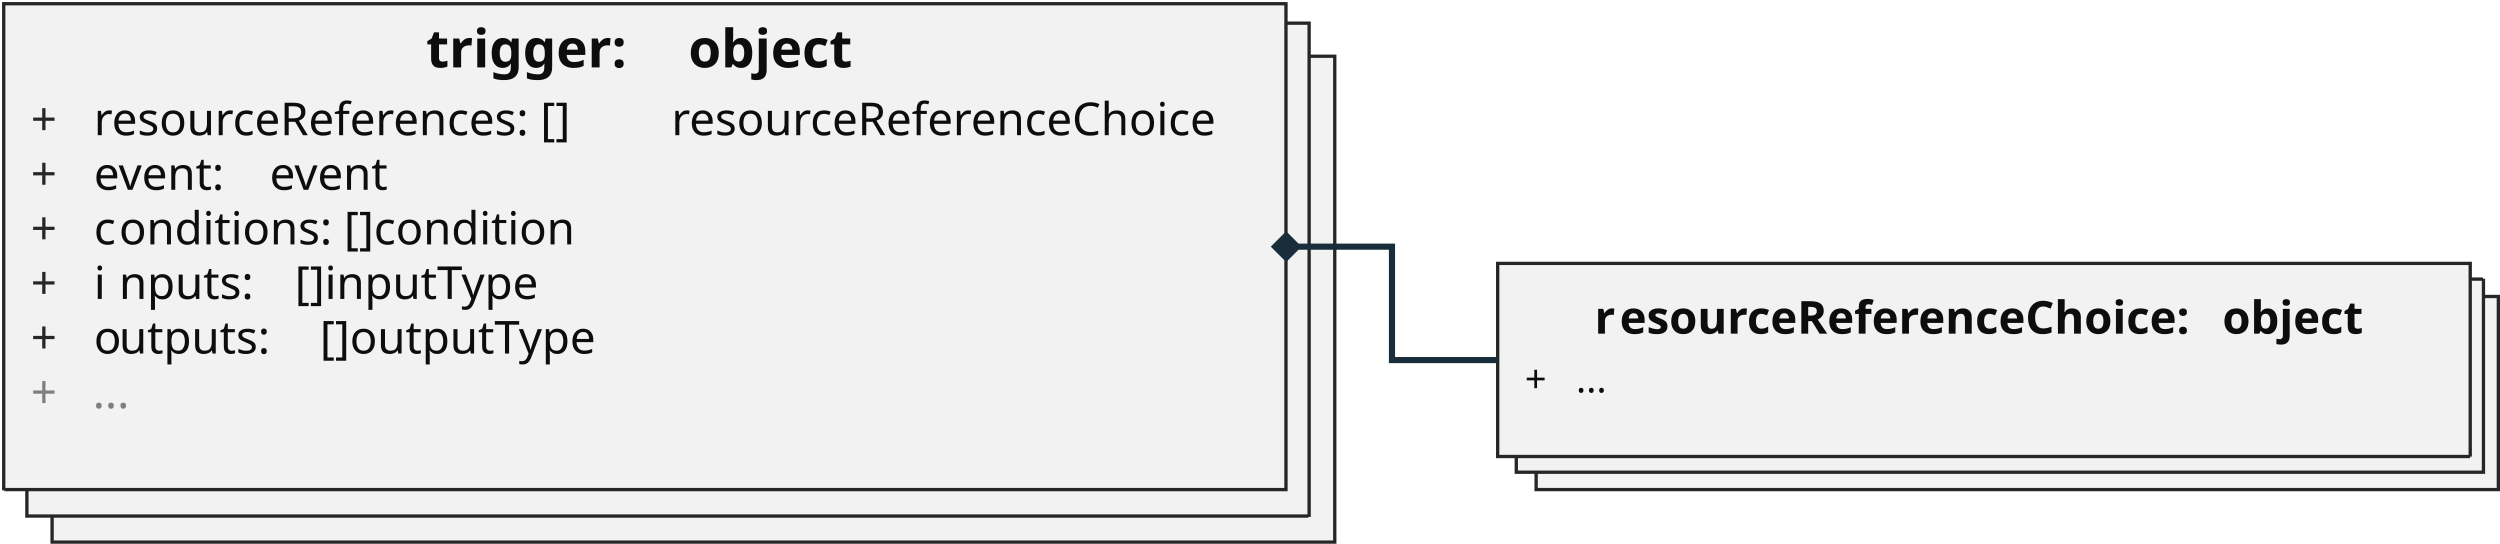
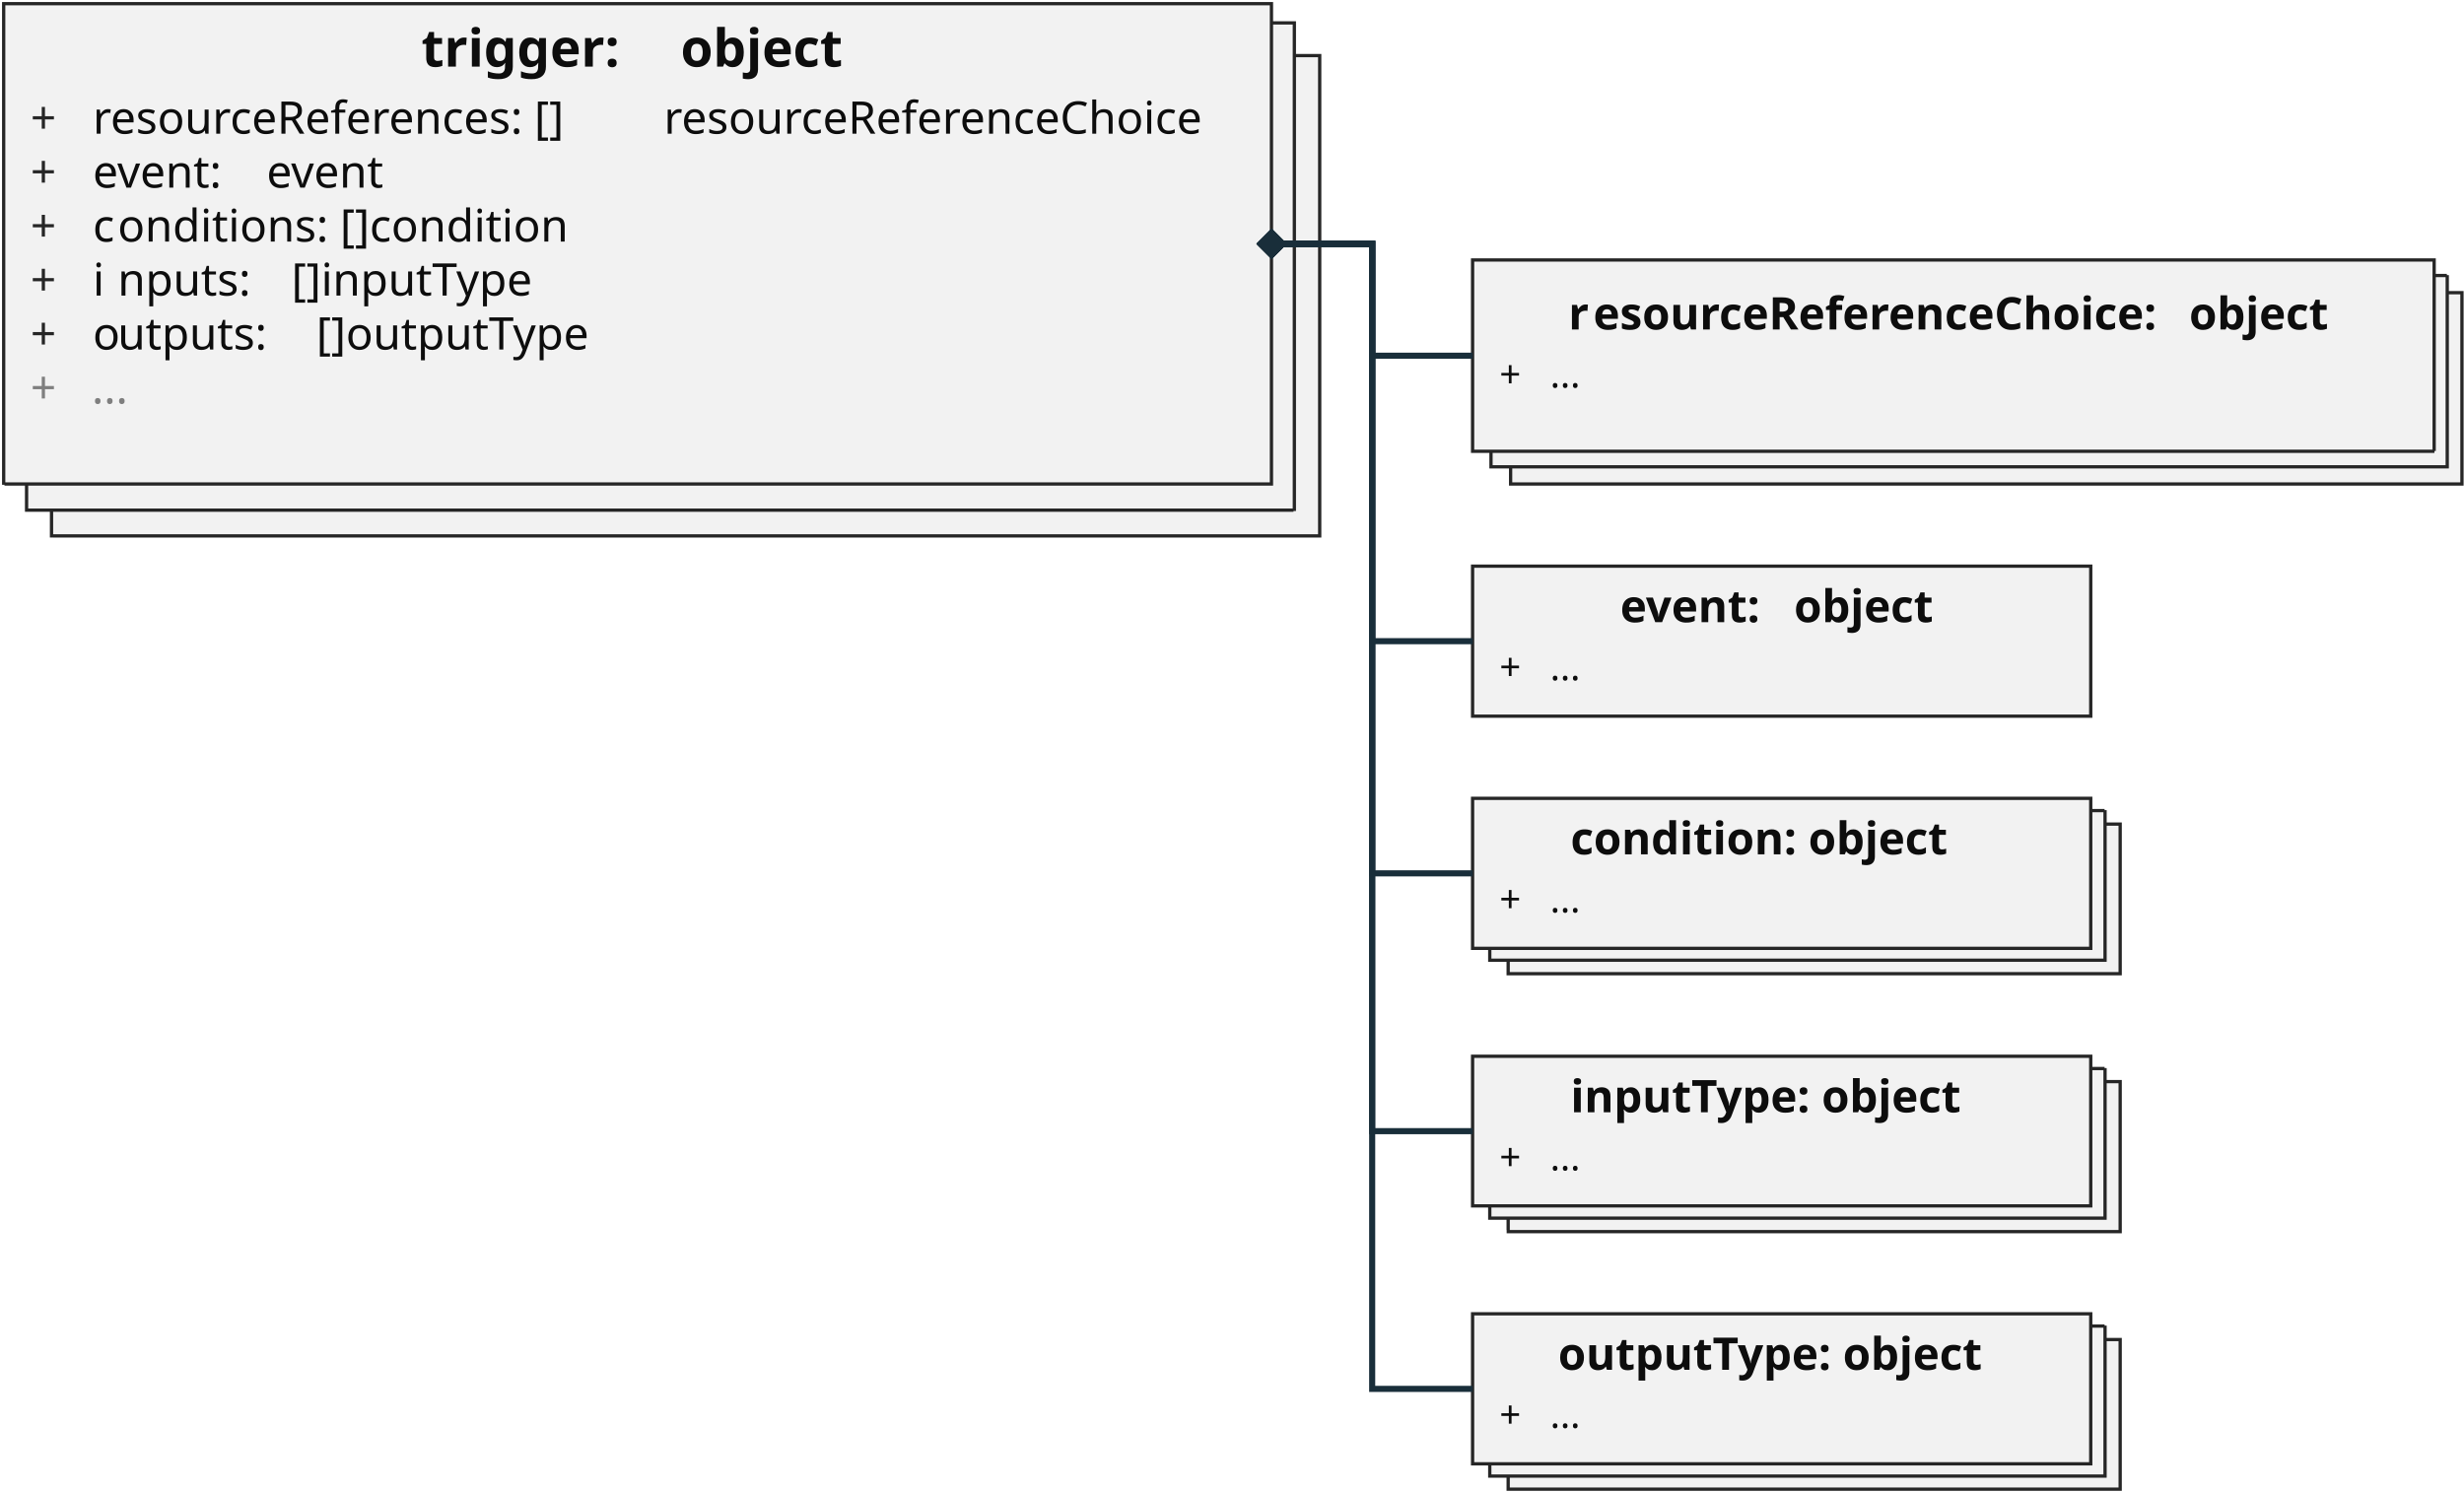
- <svg xmlns="http://www.w3.org/2000/svg" width="6046" height="1315" xml:space="preserve" overflow="hidden">
+ <svg xmlns="http://www.w3.org/2000/svg" width="6027" height="3648" xml:space="preserve" overflow="hidden">
  <g transform="translate(-595 -302)">
    <g>
      <rect x="721" y="438" width="3102" height="1175" stroke="#262626" stroke-width="8.021" stroke-linecap="square" stroke-linejoin="miter" stroke-miterlimit="8" stroke-dasharray="24.062 8.021" stroke-opacity="1" fill="#F2F2F2" fill-opacity="1" />
      <rect x="660" y="358" width="3101" height="1192" stroke="#262626" stroke-width="8.021" stroke-linecap="square" stroke-linejoin="miter" stroke-miterlimit="8" stroke-dasharray="24.062 8.021" stroke-opacity="1" fill="#F2F2F2" fill-opacity="1" />
      <rect x="604" y="311" width="3101" height="1175" stroke="#262626" stroke-width="8.021" stroke-linecap="square" stroke-linejoin="miter" stroke-miterlimit="8" stroke-dasharray="24.062 8.021" stroke-opacity="1" fill="#F2F2F2" fill-opacity="1" />
      <text fill="#0D0D0D" fill-opacity="1" font-family="Consolas,Consolas_MSFontService,sans-serif" font-style="normal" font-variant="normal" font-weight="700" font-stretch="normal" font-size="128" text-anchor="start" direction="ltr" writing-mode="lr-tb" unicode-bidi="normal" text-decoration="none" transform="matrix(1 0 0 1 1625.59 465)">trigger: </text>
      <text fill="#0D0D0D" fill-opacity="1" font-family="Consolas,Consolas_MSFontService,sans-serif" font-style="normal" font-variant="normal" font-weight="700" font-stretch="normal" font-size="128" text-anchor="start" direction="ltr" writing-mode="lr-tb" unicode-bidi="normal" text-decoration="none" transform="matrix(1 0 0 1 2259.81 465)">object</text>
      <text fill="#262626" fill-opacity="1" font-family="Calibri,Calibri_MSFontService,sans-serif" font-style="normal" font-variant="normal" font-weight="400" font-stretch="normal" font-size="110" text-anchor="start" direction="ltr" writing-mode="lr-tb" unicode-bidi="normal" text-decoration="none" transform="matrix(1 0 0 1 669.695 629)">+</text>
      <text fill="#0D0D0D" fill-opacity="1" font-family="Consolas,Consolas_MSFontService,sans-serif" font-style="normal" font-variant="normal" font-weight="400" font-stretch="normal" font-size="110" text-anchor="start" direction="ltr" writing-mode="lr-tb" unicode-bidi="normal" text-decoration="none" transform="matrix(1 0 0 1 822.091 629)">resourceReferences: []</text>
      <text fill="#0D0D0D" fill-opacity="1" font-family="Consolas,Consolas_MSFontService,sans-serif" font-style="normal" font-variant="normal" font-weight="400" font-stretch="normal" font-size="110" text-anchor="start" direction="ltr" writing-mode="lr-tb" unicode-bidi="normal" text-decoration="none" transform="matrix(1 0 0 1 2218.86 629)">resourceReferenceChoice</text>
      <text fill="#262626" fill-opacity="1" font-family="Calibri,Calibri_MSFontService,sans-serif" font-style="normal" font-variant="normal" font-weight="400" font-stretch="normal" font-size="110" text-anchor="start" direction="ltr" writing-mode="lr-tb" unicode-bidi="normal" text-decoration="none" transform="matrix(1 0 0 1 669.695 761)">+</text>
      <text fill="#0D0D0D" fill-opacity="1" font-family="Consolas,Consolas_MSFontService,sans-serif" font-style="normal" font-variant="normal" font-weight="400" font-stretch="normal" font-size="110" text-anchor="start" direction="ltr" writing-mode="lr-tb" unicode-bidi="normal" text-decoration="none" transform="matrix(1 0 0 1 822.091 761)">event:</text>
      <text fill="#0D0D0D" fill-opacity="1" font-family="Consolas,Consolas_MSFontService,sans-serif" font-style="normal" font-variant="normal" font-weight="400" font-stretch="normal" font-size="110" text-anchor="start" direction="ltr" writing-mode="lr-tb" unicode-bidi="normal" text-decoration="none" transform="matrix(1 0 0 1 1247.19 761)">event</text>
      <text fill="#262626" fill-opacity="1" font-family="Calibri,Calibri_MSFontService,sans-serif" font-style="normal" font-variant="normal" font-weight="400" font-stretch="normal" font-size="110" text-anchor="start" direction="ltr" writing-mode="lr-tb" unicode-bidi="normal" text-decoration="none" transform="matrix(1 0 0 1 669.695 893)">+</text>
      <text fill="#0D0D0D" fill-opacity="1" font-family="Consolas,Consolas_MSFontService,sans-serif" font-style="normal" font-variant="normal" font-weight="400" font-stretch="normal" font-size="110" text-anchor="start" direction="ltr" writing-mode="lr-tb" unicode-bidi="normal" text-decoration="none" transform="matrix(1 0 0 1 822.091 893)">c</text>
      <text fill="#0D0D0D" fill-opacity="1" font-family="Consolas,Consolas_MSFontService,sans-serif" font-style="normal" font-variant="normal" font-weight="400" font-stretch="normal" font-size="110" text-anchor="start" direction="ltr" writing-mode="lr-tb" unicode-bidi="normal" text-decoration="none" transform="matrix(1 0 0 1 882.82 893)">onditions: []condition</text>
      <text fill="#262626" fill-opacity="1" font-family="Calibri,Calibri_MSFontService,sans-serif" font-style="normal" font-variant="normal" font-weight="400" font-stretch="normal" font-size="110" text-anchor="start" direction="ltr" writing-mode="lr-tb" unicode-bidi="normal" text-decoration="none" transform="matrix(1 0 0 1 669.695 1025)">+</text>
      <text fill="#0D0D0D" fill-opacity="1" font-family="Consolas,Consolas_MSFontService,sans-serif" font-style="normal" font-variant="normal" font-weight="400" font-stretch="normal" font-size="110" text-anchor="start" direction="ltr" writing-mode="lr-tb" unicode-bidi="normal" text-decoration="none" transform="matrix(1 0 0 1 822.091 1025)">i</text>
      <text fill="#0D0D0D" fill-opacity="1" font-family="Consolas,Consolas_MSFontService,sans-serif" font-style="normal" font-variant="normal" font-weight="400" font-stretch="normal" font-size="110" text-anchor="start" direction="ltr" writing-mode="lr-tb" unicode-bidi="normal" text-decoration="none" transform="matrix(1 0 0 1 882.82 1025)">nputs:</text>
      <text fill="#0D0D0D" fill-opacity="1" font-family="Consolas,Consolas_MSFontService,sans-serif" font-style="normal" font-variant="normal" font-weight="400" font-stretch="normal" font-size="110" text-anchor="start" direction="ltr" writing-mode="lr-tb" unicode-bidi="normal" text-decoration="none" transform="matrix(1 0 0 1 1307.92 1025)">[]inputType</text>
      <text fill="#262626" fill-opacity="1" font-family="Calibri,Calibri_MSFontService,sans-serif" font-style="normal" font-variant="normal" font-weight="400" font-stretch="normal" font-size="110" text-anchor="start" direction="ltr" writing-mode="lr-tb" unicode-bidi="normal" text-decoration="none" transform="matrix(1 0 0 1 669.695 1157)">+</text>
      <text fill="#0D0D0D" fill-opacity="1" font-family="Consolas,Consolas_MSFontService,sans-serif" font-style="normal" font-variant="normal" font-weight="400" font-stretch="normal" font-size="110" text-anchor="start" direction="ltr" writing-mode="lr-tb" unicode-bidi="normal" text-decoration="none" transform="matrix(1 0 0 1 822.091 1157)">o</text>
      <text fill="#0D0D0D" fill-opacity="1" font-family="Consolas,Consolas_MSFontService,sans-serif" font-style="normal" font-variant="normal" font-weight="400" font-stretch="normal" font-size="110" text-anchor="start" direction="ltr" writing-mode="lr-tb" unicode-bidi="normal" text-decoration="none" transform="matrix(1 0 0 1 882.82 1157)">utputs:</text>
      <text fill="#0D0D0D" fill-opacity="1" font-family="Consolas,Consolas_MSFontService,sans-serif" font-style="normal" font-variant="normal" font-weight="400" font-stretch="normal" font-size="110" text-anchor="start" direction="ltr" writing-mode="lr-tb" unicode-bidi="normal" text-decoration="none" transform="matrix(1 0 0 1 1368.65 1157)">[]outputType</text>
      <text fill="#7F7F7F" fill-opacity="1" font-family="Calibri,Calibri_MSFontService,sans-serif" font-style="normal" font-variant="normal" font-weight="400" font-stretch="normal" font-size="110" text-anchor="start" direction="ltr" writing-mode="lr-tb" unicode-bidi="normal" text-decoration="none" transform="matrix(1 0 0 1 669.695 1289)">+</text>
      <text fill="#7F7F7F" fill-opacity="1" font-family="Consolas,Consolas_MSFontService,sans-serif" font-style="normal" font-variant="normal" font-weight="400" font-stretch="normal" font-size="110" text-anchor="start" direction="ltr" writing-mode="lr-tb" unicode-bidi="normal" text-decoration="none" transform="matrix(1 0 0 1 819.341 1289)">...</text>
-       <rect x="4310" y="1019" width="2327" height="467" stroke="#262626" stroke-width="8.021" stroke-linecap="square" stroke-linejoin="miter" stroke-miterlimit="8" stroke-dasharray="24.062 8.021" stroke-opacity="1" fill="#F2F2F2" fill-opacity="1" />
-       <text fill="#0D0D0D" fill-opacity="1" font-family="Consolas,Consolas_MSFontService,sans-serif" font-style="normal" font-variant="normal" font-weight="700" font-stretch="normal" font-size="110" text-anchor="start" direction="ltr" writing-mode="lr-tb" unicode-bidi="normal" text-decoration="none" transform="matrix(1 0 0 1 5169.35 1189)">dependency</text>
-       <text fill="#262626" fill-opacity="1" font-family="Calibri,Calibri_MSFontService,sans-serif" font-style="normal" font-variant="normal" font-weight="400" font-stretch="normal" font-size="92" text-anchor="start" direction="ltr" writing-mode="lr-tb" unicode-bidi="normal" text-decoration="none" transform="matrix(1 0 0 1 4375.58 1304)">+</text>
-       <text fill="#0D0D0D" fill-opacity="1" font-family="Consolas,Consolas_MSFontService,sans-serif" font-style="normal" font-variant="normal" font-weight="400" font-stretch="normal" font-size="92" text-anchor="start" direction="ltr" writing-mode="lr-tb" unicode-bidi="normal" text-decoration="none" transform="matrix(1 0 0 1 4527.98 1304)">dependsOn</text>
-       <rect x="4262" y="977" width="2339" height="467" stroke="#262626" stroke-width="8.021" stroke-linecap="square" stroke-linejoin="miter" stroke-miterlimit="8" stroke-dasharray="24.062 8.021" stroke-opacity="1" fill="#F2F2F2" fill-opacity="1" />
-       <text fill="#0D0D0D" fill-opacity="1" font-family="Consolas,Consolas_MSFontService,sans-serif" font-style="normal" font-variant="normal" font-weight="700" font-stretch="normal" font-size="110" text-anchor="start" direction="ltr" writing-mode="lr-tb" unicode-bidi="normal" text-decoration="none" transform="matrix(1 0 0 1 5127.4 1147)">dependency</text>
-       <text fill="#262626" fill-opacity="1" font-family="Calibri,Calibri_MSFontService,sans-serif" font-style="normal" font-variant="normal" font-weight="400" font-stretch="normal" font-size="92" text-anchor="start" direction="ltr" writing-mode="lr-tb" unicode-bidi="normal" text-decoration="none" transform="matrix(1 0 0 1 4327.61 1262)">+</text>
-       <text fill="#0D0D0D" fill-opacity="1" font-family="Consolas,Consolas_MSFontService,sans-serif" font-style="normal" font-variant="normal" font-weight="400" font-stretch="normal" font-size="92" text-anchor="start" direction="ltr" writing-mode="lr-tb" unicode-bidi="normal" text-decoration="none" transform="matrix(1 0 0 1 4480 1262)">dependsOn</text>
-       <rect x="4217" y="939" width="2352" height="467" stroke="#262626" stroke-width="8.021" stroke-linecap="square" stroke-linejoin="miter" stroke-miterlimit="8" stroke-dasharray="24.062 8.021" stroke-opacity="1" fill="#F2F2F2" fill-opacity="1" />
-       <text fill="#0D0D0D" fill-opacity="1" font-family="Consolas,Consolas_MSFontService,sans-serif" font-style="normal" font-variant="normal" font-weight="700" font-stretch="normal" font-size="110" text-anchor="start" direction="ltr" writing-mode="lr-tb" unicode-bidi="normal" text-decoration="none" transform="matrix(1 0 0 1 4451.38 1109)">r</text>
-       <text fill="#0D0D0D" fill-opacity="1" font-family="Consolas,Consolas_MSFontService,sans-serif" font-style="normal" font-variant="normal" font-weight="700" font-stretch="normal" font-size="110" text-anchor="start" direction="ltr" writing-mode="lr-tb" unicode-bidi="normal" text-decoration="none" transform="matrix(1 0 0 1 4512.11 1109)">esourceReferenceChoice: </text>
-       <text fill="#0D0D0D" fill-opacity="1" font-family="Consolas,Consolas_MSFontService,sans-serif" font-style="normal" font-variant="normal" font-weight="700" font-stretch="normal" font-size="110" text-anchor="start" direction="ltr" writing-mode="lr-tb" unicode-bidi="normal" text-decoration="none" transform="matrix(1 0 0 1 5969.61 1109)">object</text>
-       <text fill="#0D0D0D" fill-opacity="1" font-family="Calibri,Calibri_MSFontService,sans-serif" font-style="normal" font-variant="normal" font-weight="400" font-stretch="normal" font-size="92" text-anchor="start" direction="ltr" writing-mode="lr-tb" unicode-bidi="normal" text-decoration="none" transform="matrix(1 0 0 1 4282.67 1251)">+</text>
-       <text fill="#0D0D0D" fill-opacity="1" font-family="Consolas,Consolas_MSFontService,sans-serif" font-style="normal" font-variant="normal" font-weight="400" font-stretch="normal" font-size="92" text-anchor="start" direction="ltr" writing-mode="lr-tb" unicode-bidi="normal" text-decoration="none" transform="matrix(1 0 0 1 4406.42 1251)">...</text>
-       <path d="M3705.5 891.052 3968.82 891.052 3968.82 1172.77 3961.37 1165.32 4217.24 1165.32 4217.24 1180.22 3953.92 1180.22 3953.92 898.5 3961.37 905.948 3705.5 905.948ZM3705.5 935.74 3668.26 898.5 3705.5 861.26 3742.74 898.5Z" fill="#192E3A" fill-rule="nonzero" fill-opacity="1" />
+       <rect x="4290" y="1018" width="2327" height="468" stroke="#262626" stroke-width="8.021" stroke-linecap="square" stroke-linejoin="miter" stroke-miterlimit="8" stroke-dasharray="24.062 8.021" stroke-opacity="1" fill="#F2F2F2" fill-opacity="1" />
+       <text fill="#0D0D0D" fill-opacity="1" font-family="Consolas,Consolas_MSFontService,sans-serif" font-style="normal" font-variant="normal" font-weight="700" font-stretch="normal" font-size="110" text-anchor="start" direction="ltr" writing-mode="lr-tb" unicode-bidi="normal" text-decoration="none" transform="matrix(1 0 0 1 5149.42 1188)">dependency</text>
+       <text fill="#262626" fill-opacity="1" font-family="Calibri,Calibri_MSFontService,sans-serif" font-style="normal" font-variant="normal" font-weight="400" font-stretch="normal" font-size="92" text-anchor="start" direction="ltr" writing-mode="lr-tb" unicode-bidi="normal" text-decoration="none" transform="matrix(1 0 0 1 4355.66 1303)">+</text>
+       <text fill="#0D0D0D" fill-opacity="1" font-family="Consolas,Consolas_MSFontService,sans-serif" font-style="normal" font-variant="normal" font-weight="400" font-stretch="normal" font-size="92" text-anchor="start" direction="ltr" writing-mode="lr-tb" unicode-bidi="normal" text-decoration="none" transform="matrix(1 0 0 1 4508.05 1303)">dependsOn</text>
+       <rect x="4242" y="976" width="2339" height="468" stroke="#262626" stroke-width="8.021" stroke-linecap="square" stroke-linejoin="miter" stroke-miterlimit="8" stroke-dasharray="24.062 8.021" stroke-opacity="1" fill="#F2F2F2" fill-opacity="1" />
+       <text fill="#0D0D0D" fill-opacity="1" font-family="Consolas,Consolas_MSFontService,sans-serif" font-style="normal" font-variant="normal" font-weight="700" font-stretch="normal" font-size="110" text-anchor="start" direction="ltr" writing-mode="lr-tb" unicode-bidi="normal" text-decoration="none" transform="matrix(1 0 0 1 5107.47 1146)">dependency</text>
+       <text fill="#262626" fill-opacity="1" font-family="Calibri,Calibri_MSFontService,sans-serif" font-style="normal" font-variant="normal" font-weight="400" font-stretch="normal" font-size="92" text-anchor="start" direction="ltr" writing-mode="lr-tb" unicode-bidi="normal" text-decoration="none" transform="matrix(1 0 0 1 4307.68 1261)">+</text>
+       <text fill="#0D0D0D" fill-opacity="1" font-family="Consolas,Consolas_MSFontService,sans-serif" font-style="normal" font-variant="normal" font-weight="400" font-stretch="normal" font-size="92" text-anchor="start" direction="ltr" writing-mode="lr-tb" unicode-bidi="normal" text-decoration="none" transform="matrix(1 0 0 1 4460.08 1261)">dependsOn</text>
+       <rect x="4197" y="938" width="2352" height="468" stroke="#262626" stroke-width="8.021" stroke-linecap="square" stroke-linejoin="miter" stroke-miterlimit="8" stroke-dasharray="24.062 8.021" stroke-opacity="1" fill="#F2F2F2" fill-opacity="1" />
+       <text fill="#0D0D0D" fill-opacity="1" font-family="Consolas,Consolas_MSFontService,sans-serif" font-style="normal" font-variant="normal" font-weight="700" font-stretch="normal" font-size="110" text-anchor="start" direction="ltr" writing-mode="lr-tb" unicode-bidi="normal" text-decoration="none" transform="matrix(1 0 0 1 4431.45 1108)">r</text>
+       <text fill="#0D0D0D" fill-opacity="1" font-family="Consolas,Consolas_MSFontService,sans-serif" font-style="normal" font-variant="normal" font-weight="700" font-stretch="normal" font-size="110" text-anchor="start" direction="ltr" writing-mode="lr-tb" unicode-bidi="normal" text-decoration="none" transform="matrix(1 0 0 1 4492.18 1108)">esourceReferenceChoice: </text>
+       <text fill="#0D0D0D" fill-opacity="1" font-family="Consolas,Consolas_MSFontService,sans-serif" font-style="normal" font-variant="normal" font-weight="700" font-stretch="normal" font-size="110" text-anchor="start" direction="ltr" writing-mode="lr-tb" unicode-bidi="normal" text-decoration="none" transform="matrix(1 0 0 1 5949.68 1108)">object</text>
+       <text fill="#0D0D0D" fill-opacity="1" font-family="Calibri,Calibri_MSFontService,sans-serif" font-style="normal" font-variant="normal" font-weight="400" font-stretch="normal" font-size="92" text-anchor="start" direction="ltr" writing-mode="lr-tb" unicode-bidi="normal" text-decoration="none" transform="matrix(1 0 0 1 4262.74 1250)">+</text>
+       <text fill="#0D0D0D" fill-opacity="1" font-family="Consolas,Consolas_MSFontService,sans-serif" font-style="normal" font-variant="normal" font-weight="400" font-stretch="normal" font-size="92" text-anchor="start" direction="ltr" writing-mode="lr-tb" unicode-bidi="normal" text-decoration="none" transform="matrix(1 0 0 1 4386.49 1250)">...</text>
+       <path d="M3705.5 891.052 3958.85 891.052 3958.85 1172.27 3951.41 1164.82 4197.31 1164.82 4197.31 1179.72 3943.96 1179.72 3943.96 898.5 3951.41 905.948 3705.5 905.948ZM3705.5 935.74 3668.26 898.5 3705.5 861.26 3742.74 898.5Z" fill="#192E3A" fill-rule="nonzero" fill-opacity="1" />
+       <rect x="4197" y="1687" width="1512" height="367" stroke="#262626" stroke-width="8.021" stroke-linecap="square" stroke-linejoin="miter" stroke-miterlimit="8" stroke-dasharray="24.062 8.021" stroke-opacity="1" fill="#F2F2F2" fill-opacity="1" />
+       <text fill="#0D0D0D" fill-opacity="1" font-family="Consolas,Consolas_MSFontService,sans-serif" font-style="normal" font-variant="normal" font-weight="700" font-stretch="normal" font-size="110" text-anchor="start" direction="ltr" writing-mode="lr-tb" unicode-bidi="normal" text-decoration="none" transform="matrix(1 0 0 1 4558.07 1824)">event: </text>
+       <text fill="#0D0D0D" fill-opacity="1" font-family="Consolas,Consolas_MSFontService,sans-serif" font-style="normal" font-variant="normal" font-weight="700" font-stretch="normal" font-size="110" text-anchor="start" direction="ltr" writing-mode="lr-tb" unicode-bidi="normal" text-decoration="none" transform="matrix(1 0 0 1 4983.17 1824)">object</text>
+       <text fill="#0D0D0D" fill-opacity="1" font-family="Calibri,Calibri_MSFontService,sans-serif" font-style="normal" font-variant="normal" font-weight="400" font-stretch="normal" font-size="92" text-anchor="start" direction="ltr" writing-mode="lr-tb" unicode-bidi="normal" text-decoration="none" transform="matrix(1 0 0 1 4262.74 1966)">+</text>
+       <text fill="#0D0D0D" fill-opacity="1" font-family="Consolas,Consolas_MSFontService,sans-serif" font-style="normal" font-variant="normal" font-weight="400" font-stretch="normal" font-size="92" text-anchor="start" direction="ltr" writing-mode="lr-tb" unicode-bidi="normal" text-decoration="none" transform="matrix(1 0 0 1 4386.49 1966)">...</text>
+       <path d="M3705.5 891.052 3958.85 891.052 3958.85 1870.56 3951.41 1863.11 4197.31 1863.11 4197.31 1878.01 3943.96 1878.01 3943.96 898.5 3951.41 905.948 3705.5 905.948ZM3705.5 935.74 3668.26 898.5 3705.5 861.26 3742.74 898.5Z" fill="#192E3A" fill-rule="nonzero" fill-opacity="1" />
+       <rect x="4284" y="2318" width="1497" height="366" stroke="#262626" stroke-width="8.021" stroke-linecap="square" stroke-linejoin="miter" stroke-miterlimit="8" stroke-dasharray="24.062 8.021" stroke-opacity="1" fill="#F2F2F2" fill-opacity="1" />
+       <text fill="#0D0D0D" fill-opacity="1" font-family="Consolas,Consolas_MSFontService,sans-serif" font-style="normal" font-variant="normal" font-weight="700" font-stretch="normal" font-size="110" text-anchor="start" direction="ltr" writing-mode="lr-tb" unicode-bidi="normal" text-decoration="none" transform="matrix(1 0 0 1 4728.74 2455)">dependency</text>
+       <text fill="#262626" fill-opacity="1" font-family="Calibri,Calibri_MSFontService,sans-serif" font-style="normal" font-variant="normal" font-weight="400" font-stretch="normal" font-size="92" text-anchor="start" direction="ltr" writing-mode="lr-tb" unicode-bidi="normal" text-decoration="none" transform="matrix(1 0 0 1 4350.04 2570)">+</text>
+       <text fill="#0D0D0D" fill-opacity="1" font-family="Consolas,Consolas_MSFontService,sans-serif" font-style="normal" font-variant="normal" font-weight="400" font-stretch="normal" font-size="92" text-anchor="start" direction="ltr" writing-mode="lr-tb" unicode-bidi="normal" text-decoration="none" transform="matrix(1 0 0 1 4502.43 2570)">dependsOn</text>
+       <rect x="4239" y="2285" width="1505" height="366" stroke="#262626" stroke-width="8.021" stroke-linecap="square" stroke-linejoin="miter" stroke-miterlimit="8" stroke-dasharray="24.062 8.021" stroke-opacity="1" fill="#F2F2F2" fill-opacity="1" />
+       <text fill="#0D0D0D" fill-opacity="1" font-family="Consolas,Consolas_MSFontService,sans-serif" font-style="normal" font-variant="normal" font-weight="700" font-stretch="normal" font-size="110" text-anchor="start" direction="ltr" writing-mode="lr-tb" unicode-bidi="normal" text-decoration="none" transform="matrix(1 0 0 1 4687.82 2422)">dependency</text>
+       <text fill="#262626" fill-opacity="1" font-family="Calibri,Calibri_MSFontService,sans-serif" font-style="normal" font-variant="normal" font-weight="400" font-stretch="normal" font-size="92" text-anchor="start" direction="ltr" writing-mode="lr-tb" unicode-bidi="normal" text-decoration="none" transform="matrix(1 0 0 1 4305.41 2537)">+</text>
+       <text fill="#0D0D0D" fill-opacity="1" font-family="Consolas,Consolas_MSFontService,sans-serif" font-style="normal" font-variant="normal" font-weight="400" font-stretch="normal" font-size="92" text-anchor="start" direction="ltr" writing-mode="lr-tb" unicode-bidi="normal" text-decoration="none" transform="matrix(1 0 0 1 4457.81 2537)">dependsOn</text>
+       <rect x="4197" y="2255" width="1512" height="367" stroke="#262626" stroke-width="8.021" stroke-linecap="square" stroke-linejoin="miter" stroke-miterlimit="8" stroke-dasharray="24.062 8.021" stroke-opacity="1" fill="#F2F2F2" fill-opacity="1" />
+       <text fill="#0D0D0D" fill-opacity="1" font-family="Consolas,Consolas_MSFontService,sans-serif" font-style="normal" font-variant="normal" font-weight="700" font-stretch="normal" font-size="110" text-anchor="start" direction="ltr" writing-mode="lr-tb" unicode-bidi="normal" text-decoration="none" transform="matrix(1 0 0 1 4436.61 2392)">condition: object</text>
+       <text fill="#0D0D0D" fill-opacity="1" font-family="Calibri,Calibri_MSFontService,sans-serif" font-style="normal" font-variant="normal" font-weight="400" font-stretch="normal" font-size="92" text-anchor="start" direction="ltr" writing-mode="lr-tb" unicode-bidi="normal" text-decoration="none" transform="matrix(1 0 0 1 4262.74 2534)">+</text>
+       <text fill="#0D0D0D" fill-opacity="1" font-family="Consolas,Consolas_MSFontService,sans-serif" font-style="normal" font-variant="normal" font-weight="400" font-stretch="normal" font-size="92" text-anchor="start" direction="ltr" writing-mode="lr-tb" unicode-bidi="normal" text-decoration="none" transform="matrix(1 0 0 1 4386.49 2534)">...</text>
+       <path d="M3705.5 891.052 3958.85 891.052 3958.85 2438.57 3951.41 2431.12 4197.31 2431.12 4197.31 2446.02 3943.96 2446.02 3943.96 898.5 3951.41 905.948 3705.5 905.948ZM3705.5 935.74 3668.26 898.5 3705.5 861.26 3742.74 898.5Z" fill="#192E3A" fill-rule="nonzero" fill-opacity="1" />
+       <rect x="4284" y="2948" width="1497" height="367" stroke="#262626" stroke-width="8.021" stroke-linecap="square" stroke-linejoin="miter" stroke-miterlimit="8" stroke-dasharray="24.062 8.021" stroke-opacity="1" fill="#F2F2F2" fill-opacity="1" />
+       <text fill="#0D0D0D" fill-opacity="1" font-family="Consolas,Consolas_MSFontService,sans-serif" font-style="normal" font-variant="normal" font-weight="700" font-stretch="normal" font-size="110" text-anchor="start" direction="ltr" writing-mode="lr-tb" unicode-bidi="normal" text-decoration="none" transform="matrix(1 0 0 1 4728.74 3085)">dependency</text>
+       <text fill="#262626" fill-opacity="1" font-family="Calibri,Calibri_MSFontService,sans-serif" font-style="normal" font-variant="normal" font-weight="400" font-stretch="normal" font-size="92" text-anchor="start" direction="ltr" writing-mode="lr-tb" unicode-bidi="normal" text-decoration="none" transform="matrix(1 0 0 1 4350.04 3200)">+</text>
+       <text fill="#0D0D0D" fill-opacity="1" font-family="Consolas,Consolas_MSFontService,sans-serif" font-style="normal" font-variant="normal" font-weight="400" font-stretch="normal" font-size="92" text-anchor="start" direction="ltr" writing-mode="lr-tb" unicode-bidi="normal" text-decoration="none" transform="matrix(1 0 0 1 4502.43 3200)">dependsOn</text>
+       <rect x="4239" y="2916" width="1505" height="366" stroke="#262626" stroke-width="8.021" stroke-linecap="square" stroke-linejoin="miter" stroke-miterlimit="8" stroke-dasharray="24.062 8.021" stroke-opacity="1" fill="#F2F2F2" fill-opacity="1" />
+       <text fill="#0D0D0D" fill-opacity="1" font-family="Consolas,Consolas_MSFontService,sans-serif" font-style="normal" font-variant="normal" font-weight="700" font-stretch="normal" font-size="110" text-anchor="start" direction="ltr" writing-mode="lr-tb" unicode-bidi="normal" text-decoration="none" transform="matrix(1 0 0 1 4687.82 3053)">dependency</text>
+       <text fill="#262626" fill-opacity="1" font-family="Calibri,Calibri_MSFontService,sans-serif" font-style="normal" font-variant="normal" font-weight="400" font-stretch="normal" font-size="92" text-anchor="start" direction="ltr" writing-mode="lr-tb" unicode-bidi="normal" text-decoration="none" transform="matrix(1 0 0 1 4305.41 3168)">+</text>
+       <text fill="#0D0D0D" fill-opacity="1" font-family="Consolas,Consolas_MSFontService,sans-serif" font-style="normal" font-variant="normal" font-weight="400" font-stretch="normal" font-size="92" text-anchor="start" direction="ltr" writing-mode="lr-tb" unicode-bidi="normal" text-decoration="none" transform="matrix(1 0 0 1 4457.81 3168)">dependsOn</text>
+       <rect x="4197" y="2886" width="1512" height="366" stroke="#262626" stroke-width="8.021" stroke-linecap="square" stroke-linejoin="miter" stroke-miterlimit="8" stroke-dasharray="24.062 8.021" stroke-opacity="1" fill="#F2F2F2" fill-opacity="1" />
+       <text fill="#0D0D0D" fill-opacity="1" font-family="Consolas,Consolas_MSFontService,sans-serif" font-style="normal" font-variant="normal" font-weight="700" font-stretch="normal" font-size="110" text-anchor="start" direction="ltr" writing-mode="lr-tb" unicode-bidi="normal" text-decoration="none" transform="matrix(1 0 0 1 4436.61 3023)">inputType: object</text>
+       <text fill="#0D0D0D" fill-opacity="1" font-family="Calibri,Calibri_MSFontService,sans-serif" font-style="normal" font-variant="normal" font-weight="400" font-stretch="normal" font-size="92" text-anchor="start" direction="ltr" writing-mode="lr-tb" unicode-bidi="normal" text-decoration="none" transform="matrix(1 0 0 1 4262.74 3165)">+</text>
+       <text fill="#0D0D0D" fill-opacity="1" font-family="Consolas,Consolas_MSFontService,sans-serif" font-style="normal" font-variant="normal" font-weight="400" font-stretch="normal" font-size="92" text-anchor="start" direction="ltr" writing-mode="lr-tb" unicode-bidi="normal" text-decoration="none" transform="matrix(1 0 0 1 4386.49 3165)">...</text>
+       <rect x="4284" y="3579" width="1497" height="366" stroke="#262626" stroke-width="8.021" stroke-linecap="square" stroke-linejoin="miter" stroke-miterlimit="8" stroke-dasharray="24.062 8.021" stroke-opacity="1" fill="#F2F2F2" fill-opacity="1" />
+       <text fill="#0D0D0D" fill-opacity="1" font-family="Consolas,Consolas_MSFontService,sans-serif" font-style="normal" font-variant="normal" font-weight="700" font-stretch="normal" font-size="110" text-anchor="start" direction="ltr" writing-mode="lr-tb" unicode-bidi="normal" text-decoration="none" transform="matrix(1 0 0 1 4728.74 3716)">dependency</text>
+       <text fill="#262626" fill-opacity="1" font-family="Calibri,Calibri_MSFontService,sans-serif" font-style="normal" font-variant="normal" font-weight="400" font-stretch="normal" font-size="92" text-anchor="start" direction="ltr" writing-mode="lr-tb" unicode-bidi="normal" text-decoration="none" transform="matrix(1 0 0 1 4350.04 3831)">+</text>
+       <text fill="#0D0D0D" fill-opacity="1" font-family="Consolas,Consolas_MSFontService,sans-serif" font-style="normal" font-variant="normal" font-weight="400" font-stretch="normal" font-size="92" text-anchor="start" direction="ltr" writing-mode="lr-tb" unicode-bidi="normal" text-decoration="none" transform="matrix(1 0 0 1 4502.43 3831)">dependsOn</text>
+       <rect x="4239" y="3546" width="1505" height="367" stroke="#262626" stroke-width="8.021" stroke-linecap="square" stroke-linejoin="miter" stroke-miterlimit="8" stroke-dasharray="24.062 8.021" stroke-opacity="1" fill="#F2F2F2" fill-opacity="1" />
+       <text fill="#0D0D0D" fill-opacity="1" font-family="Consolas,Consolas_MSFontService,sans-serif" font-style="normal" font-variant="normal" font-weight="700" font-stretch="normal" font-size="110" text-anchor="start" direction="ltr" writing-mode="lr-tb" unicode-bidi="normal" text-decoration="none" transform="matrix(1 0 0 1 4687.82 3683)">dependency</text>
+       <text fill="#262626" fill-opacity="1" font-family="Calibri,Calibri_MSFontService,sans-serif" font-style="normal" font-variant="normal" font-weight="400" font-stretch="normal" font-size="92" text-anchor="start" direction="ltr" writing-mode="lr-tb" unicode-bidi="normal" text-decoration="none" transform="matrix(1 0 0 1 4305.41 3798)">+</text>
+       <text fill="#0D0D0D" fill-opacity="1" font-family="Consolas,Consolas_MSFontService,sans-serif" font-style="normal" font-variant="normal" font-weight="400" font-stretch="normal" font-size="92" text-anchor="start" direction="ltr" writing-mode="lr-tb" unicode-bidi="normal" text-decoration="none" transform="matrix(1 0 0 1 4457.81 3798)">dependsOn</text>
+       <rect x="4197" y="3516" width="1512" height="367" stroke="#262626" stroke-width="8.021" stroke-linecap="square" stroke-linejoin="miter" stroke-miterlimit="8" stroke-dasharray="24.062 8.021" stroke-opacity="1" fill="#F2F2F2" fill-opacity="1" />
+       <text fill="#0D0D0D" fill-opacity="1" font-family="Consolas,Consolas_MSFontService,sans-serif" font-style="normal" font-variant="normal" font-weight="700" font-stretch="normal" font-size="110" text-anchor="start" direction="ltr" writing-mode="lr-tb" unicode-bidi="normal" text-decoration="none" transform="matrix(1 0 0 1 4406.24 3653)">outputType: object</text>
+       <text fill="#0D0D0D" fill-opacity="1" font-family="Calibri,Calibri_MSFontService,sans-serif" font-style="normal" font-variant="normal" font-weight="400" font-stretch="normal" font-size="92" text-anchor="start" direction="ltr" writing-mode="lr-tb" unicode-bidi="normal" text-decoration="none" transform="matrix(1 0 0 1 4262.74 3795)">+</text>
+       <text fill="#0D0D0D" fill-opacity="1" font-family="Consolas,Consolas_MSFontService,sans-serif" font-style="normal" font-variant="normal" font-weight="400" font-stretch="normal" font-size="92" text-anchor="start" direction="ltr" writing-mode="lr-tb" unicode-bidi="normal" text-decoration="none" transform="matrix(1 0 0 1 4386.49 3795)">...</text>
+       <path d="M3705.5 891.052 3958.8 891.052 3958.8 3069.15 3951.35 3061.7 4197.2 3061.7 4197.2 3076.6 3943.9 3076.6 3943.9 898.5 3951.35 905.948 3705.5 905.948ZM3705.5 935.74 3668.26 898.5 3705.5 861.26 3742.74 898.5Z" fill="#192E3A" fill-rule="nonzero" fill-opacity="1" />
+       <path d="M3705.5 891.052 3958.81 891.052 3958.81 3699.73 3951.36 3692.29 4197.23 3692.29 4197.23 3707.18 3943.92 3707.18 3943.92 898.5 3951.36 905.948 3705.5 905.948ZM3705.5 935.74 3668.26 898.5 3705.5 861.26 3742.74 898.5Z" fill="#192E3A" fill-rule="nonzero" fill-opacity="1" />
    </g>
  </g>
</svg>
